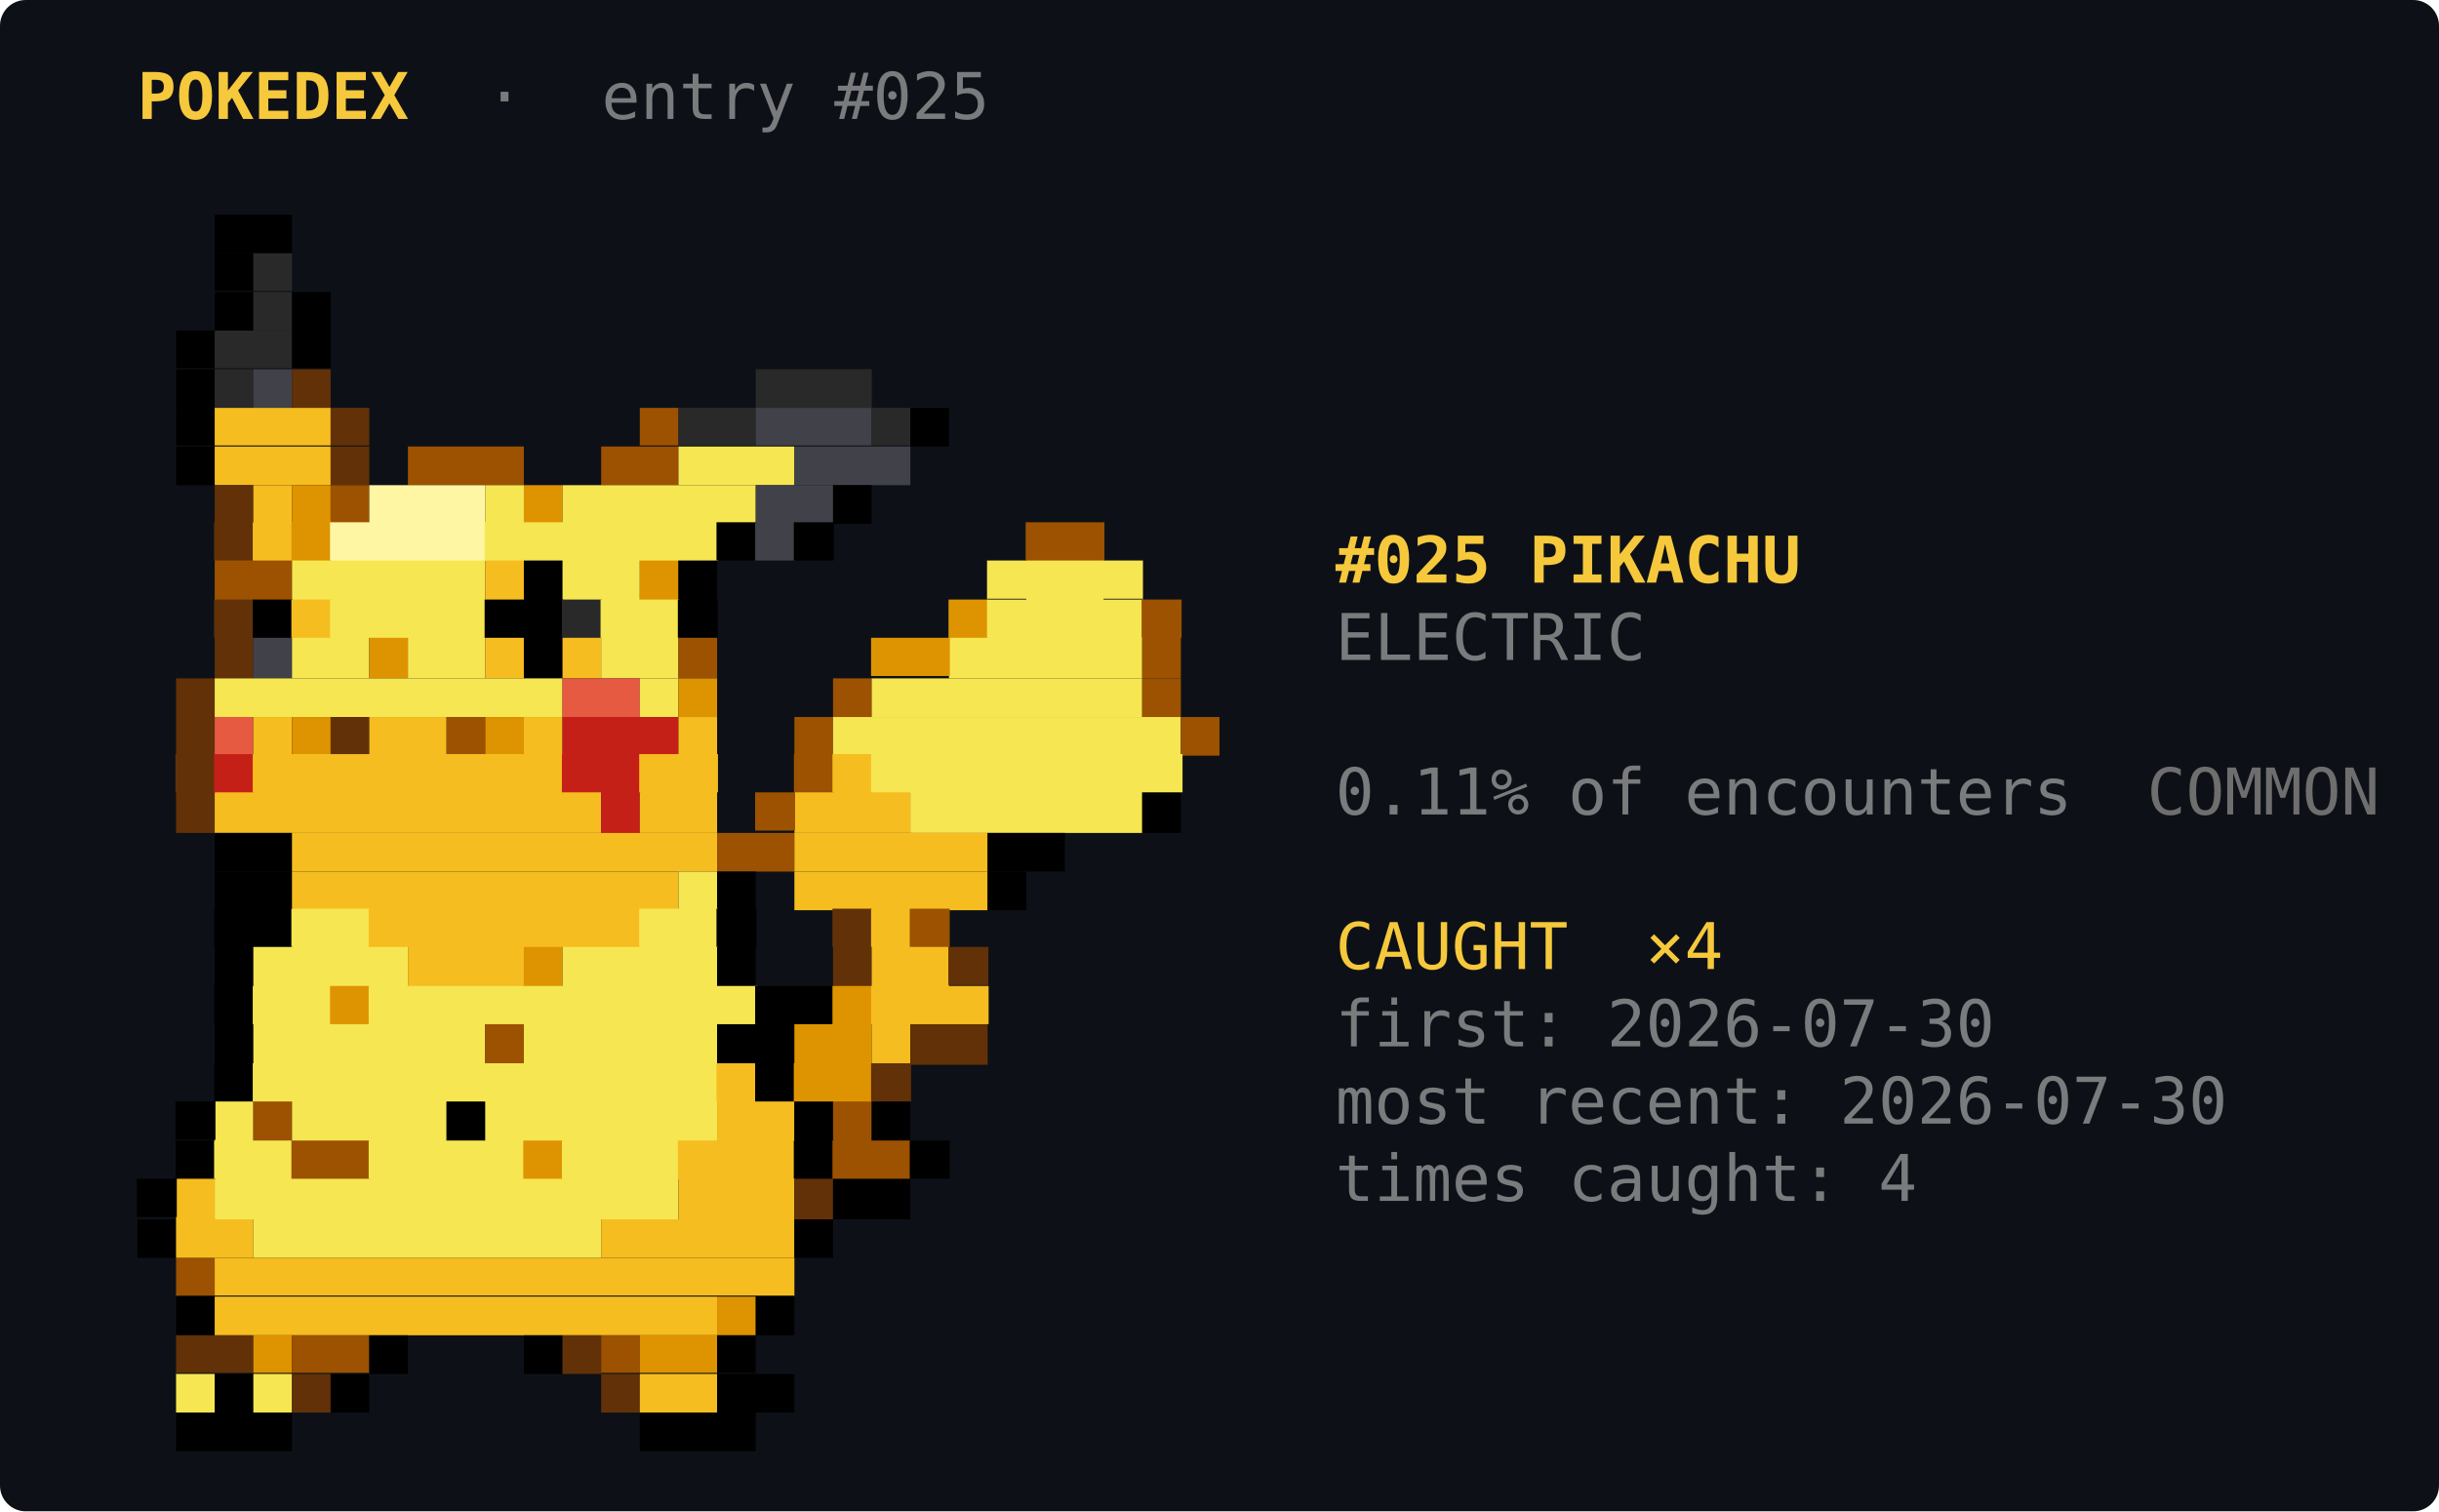
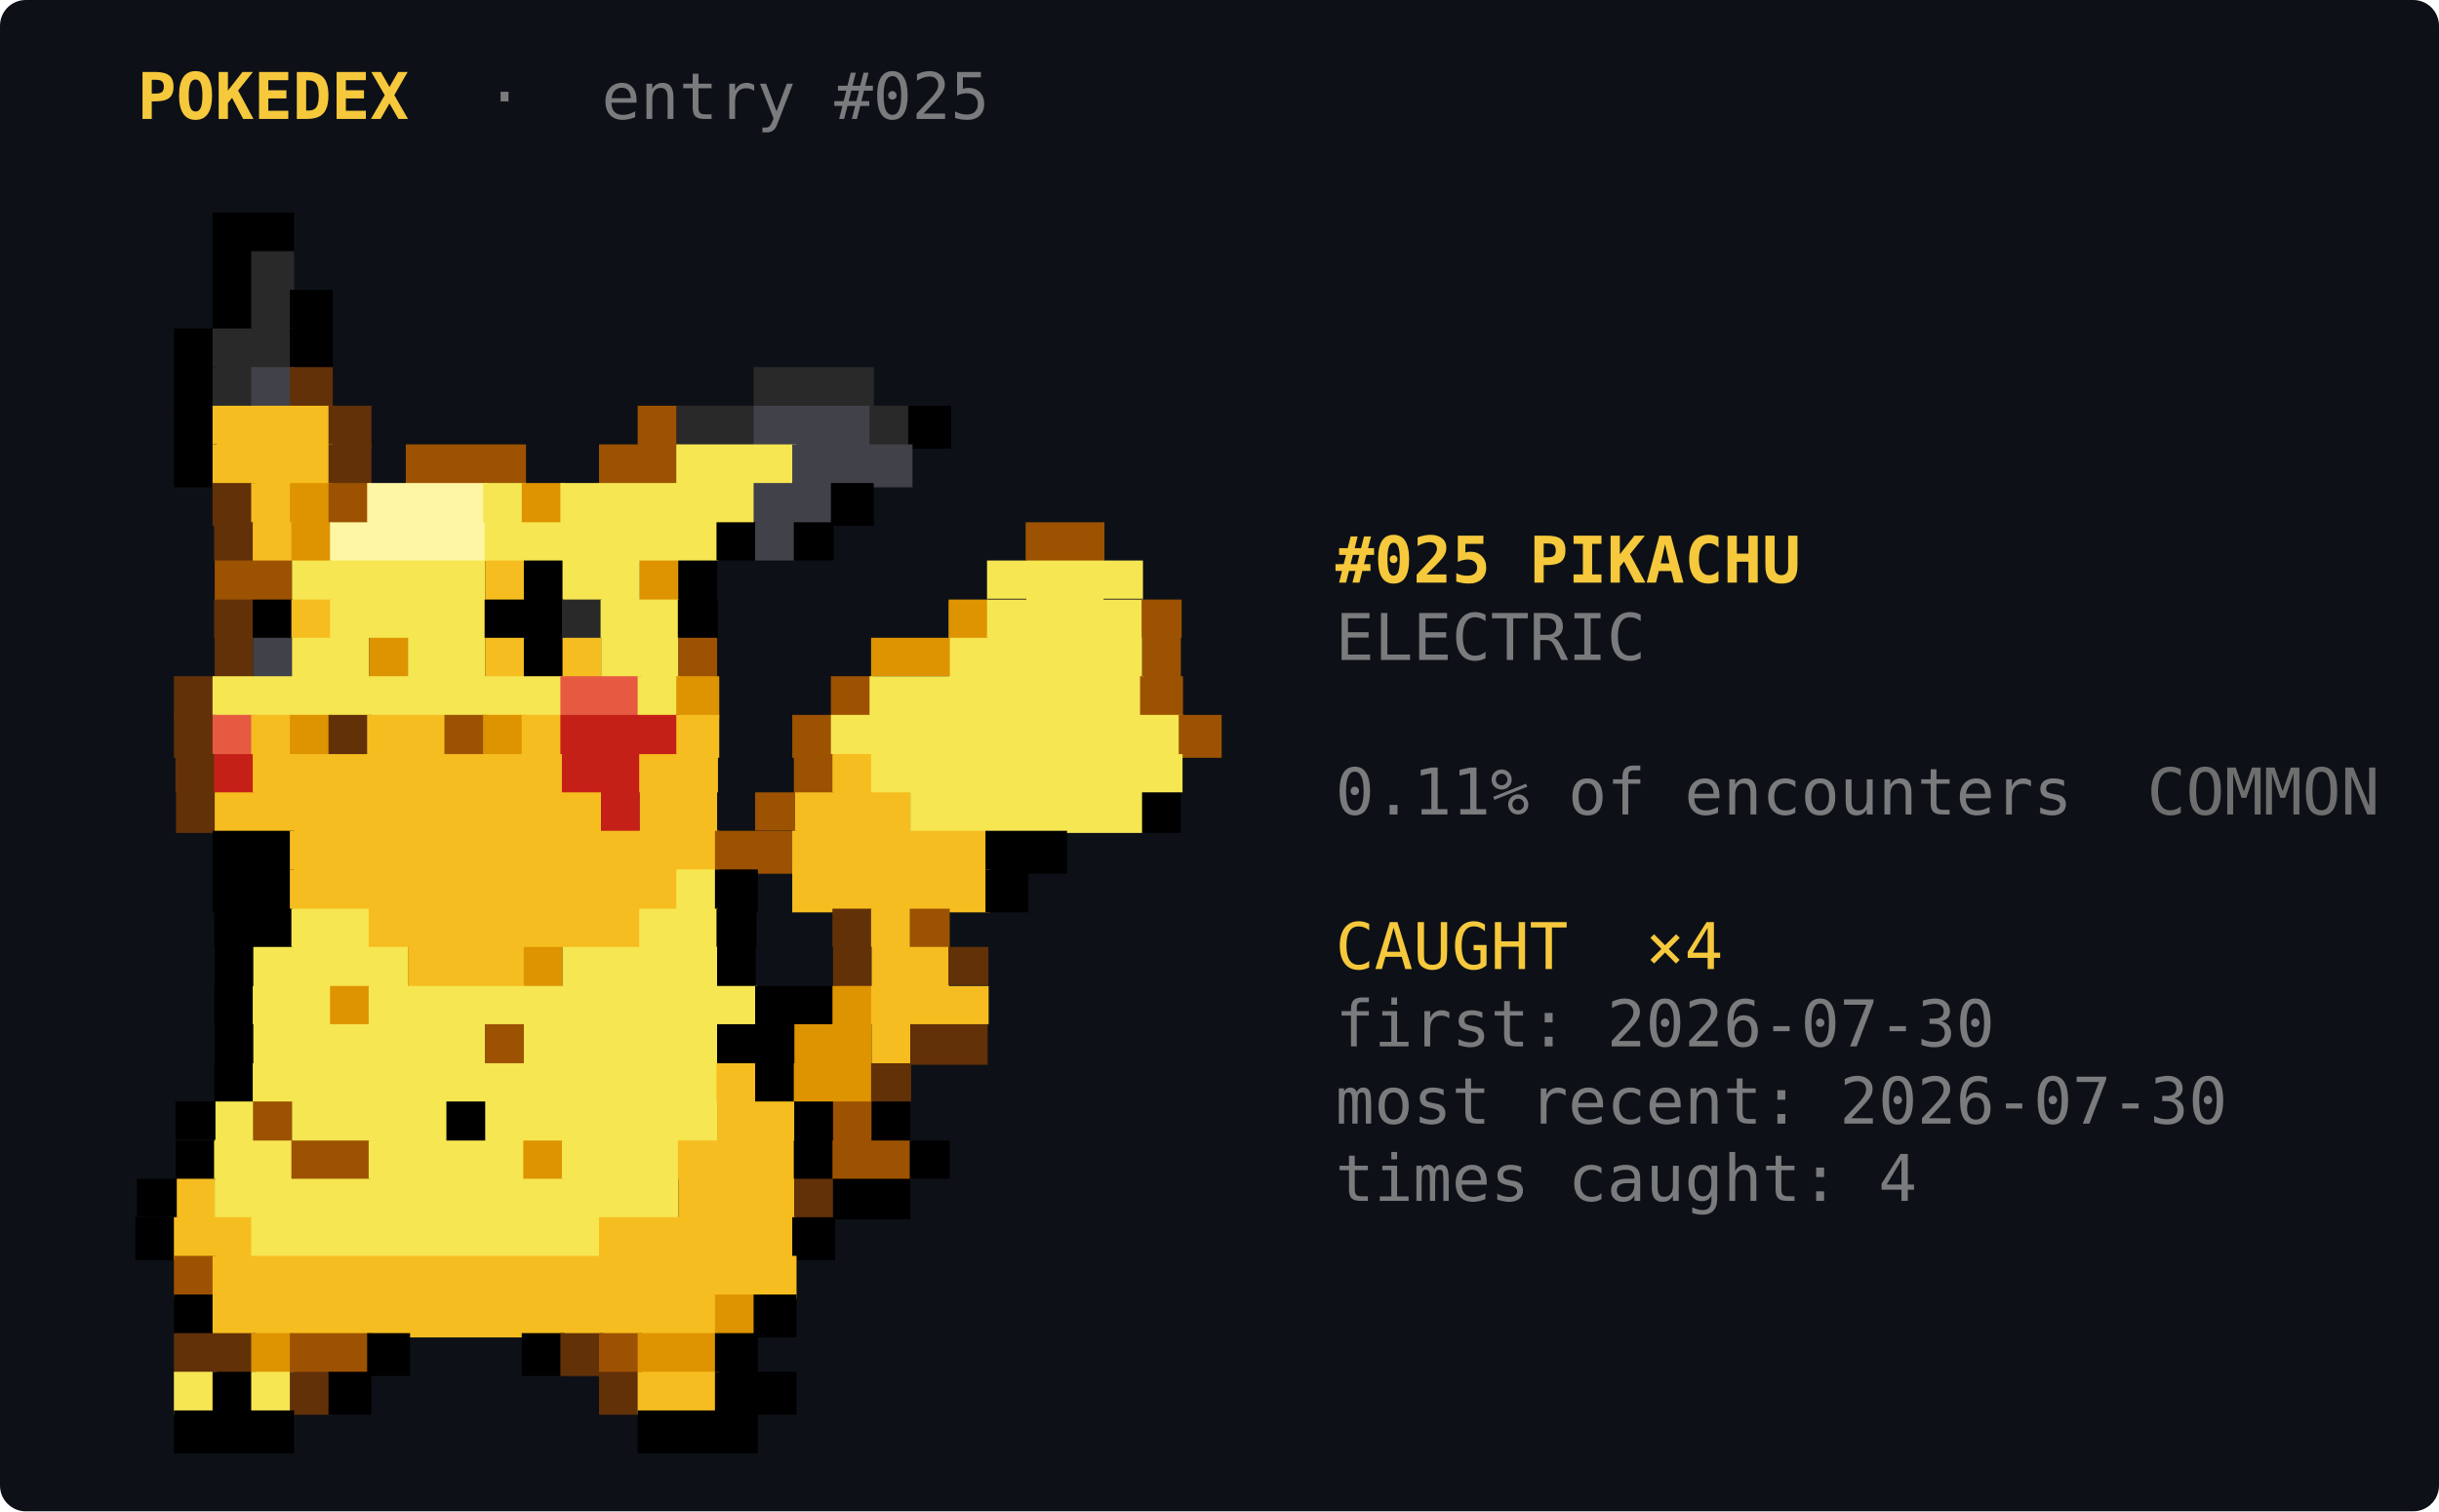
<svg xmlns="http://www.w3.org/2000/svg" width="568" height="352" viewBox="0 0 568.0 352.0" font-family="ui-monospace,SFMono-Regular,Menlo,Consolas,monospace" font-size="15">
  <rect width="100%" height="100%" fill="#0d1117" rx="6" />
  <text x="32" y="27.7" fill="#f6c83c" font-weight="bold" textLength="63" lengthAdjust="spacing" xml:space="preserve">POKEDEX</text>
  <text x="113" y="27.7" fill="#797b7d" textLength="117" lengthAdjust="spacing" xml:space="preserve">·  entry #025</text>
-   <rect x="50" y="50" width="18" height="9" fill="#000000" />
-   <rect x="50" y="59" width="9" height="9" fill="#000000" />
-   <rect x="59" y="59" width="9" height="9" fill="#292929" />
-   <rect x="50" y="67.75" width="18" height="0.5" fill="#0d1117" />
-   <rect x="50" y="68" width="9" height="9" fill="#000000" />
-   <rect x="59" y="68" width="9" height="9" fill="#292929" />
-   <rect x="68" y="68" width="9" height="9" fill="#000000" />
-   <rect x="41" y="77" width="9" height="9" fill="#000000" />
-   <rect x="50" y="77" width="18" height="9" fill="#292929" />
-   <rect x="68" y="77" width="9" height="9" fill="#000000" />
-   <rect x="41" y="85.75" width="36" height="0.5" fill="#0d1117" />
-   <rect x="41" y="86" width="9" height="9" fill="#000000" />
-   <rect x="50" y="86" width="9" height="9" fill="#292929" />
-   <rect x="59" y="86" width="9" height="9" fill="#41414a" />
-   <rect x="68" y="86" width="9" height="9" fill="#623108" />
-   <rect x="176" y="86" width="27" height="9" fill="#292929" />
-   <rect x="41" y="95" width="9" height="9" fill="#000000" />
-   <rect x="50" y="95" width="27" height="9" fill="#f6bd20" />
-   <rect x="77" y="95" width="9" height="9" fill="#623108" />
-   <rect x="149" y="95" width="9" height="9" fill="#9c5200" />
-   <rect x="158" y="95" width="18" height="9" fill="#292929" />
-   <rect x="176" y="95" width="27" height="9" fill="#41414a" />
-   <rect x="203" y="95" width="9" height="9" fill="#292929" />
-   <rect x="212" y="95" width="9" height="9" fill="#000000" />
-   <rect x="41" y="103.75" width="45" height="0.5" fill="#0d1117" />
-   <rect x="149" y="103.75" width="63" height="0.5" fill="#0d1117" />
-   <rect x="41" y="104" width="9" height="9" fill="#000000" />
-   <rect x="50" y="104" width="27" height="9" fill="#f6bd20" />
-   <rect x="77" y="104" width="9" height="9" fill="#623108" />
-   <rect x="95" y="104" width="27" height="9" fill="#9c5200" />
-   <rect x="140" y="104" width="18" height="9" fill="#9c5200" />
-   <rect x="158" y="104" width="27" height="9" fill="#f6e652" />
-   <rect x="185" y="104" width="27" height="9" fill="#41414a" />
-   <rect x="50" y="113" width="9" height="9" fill="#623108" />
-   <rect x="59" y="113" width="9" height="9" fill="#f6bd20" />
-   <rect x="68" y="113" width="9" height="9" fill="#de9400" />
-   <rect x="77" y="113" width="9" height="9" fill="#9c5200" />
-   <rect x="86" y="113" width="27" height="9" fill="#fff6a4" />
-   <rect x="113" y="113" width="9" height="9" fill="#f6e652" />
-   <rect x="122" y="113" width="9" height="9" fill="#de9400" />
-   <rect x="131" y="113" width="45" height="9" fill="#f6e652" />
-   <rect x="176" y="113" width="18" height="9" fill="#41414a" />
-   <rect x="194" y="113" width="9" height="9" fill="#000000" />
+   <rect x="49.5" y="49.5" width="19" height="10" fill="#000000" />
+   <rect x="49.5" y="58.5" width="10" height="10" fill="#000000" />
+   <rect x="58.5" y="58.5" width="10" height="10" fill="#292929" />
+   <rect x="49.5" y="67.5" width="10" height="10" fill="#000000" />
+   <rect x="58.5" y="67.5" width="10" height="10" fill="#292929" />
+   <rect x="67.5" y="67.5" width="10" height="10" fill="#000000" />
+   <rect x="40.5" y="76.5" width="10" height="10" fill="#000000" />
+   <rect x="49.5" y="76.5" width="19" height="10" fill="#292929" />
+   <rect x="67.5" y="76.5" width="10" height="10" fill="#000000" />
+   <rect x="40.5" y="85.5" width="10" height="10" fill="#000000" />
+   <rect x="49.5" y="85.5" width="10" height="10" fill="#292929" />
+   <rect x="58.5" y="85.5" width="10" height="10" fill="#41414a" />
+   <rect x="67.5" y="85.5" width="10" height="10" fill="#623108" />
+   <rect x="175.5" y="85.5" width="28" height="10" fill="#292929" />
+   <rect x="40.5" y="94.5" width="10" height="10" fill="#000000" />
+   <rect x="49.5" y="94.5" width="28" height="10" fill="#f6bd20" />
+   <rect x="76.5" y="94.5" width="10" height="10" fill="#623108" />
+   <rect x="148.5" y="94.5" width="10" height="10" fill="#9c5200" />
+   <rect x="157.5" y="94.5" width="19" height="10" fill="#292929" />
+   <rect x="175.5" y="94.5" width="28" height="10" fill="#41414a" />
+   <rect x="202.5" y="94.5" width="10" height="10" fill="#292929" />
+   <rect x="211.5" y="94.5" width="10" height="10" fill="#000000" />
+   <rect x="40.5" y="103.5" width="10" height="10" fill="#000000" />
+   <rect x="49.5" y="103.5" width="28" height="10" fill="#f6bd20" />
+   <rect x="76.5" y="103.5" width="10" height="10" fill="#623108" />
+   <rect x="94.5" y="103.5" width="28" height="10" fill="#9c5200" />
+   <rect x="139.5" y="103.5" width="19" height="10" fill="#9c5200" />
+   <rect x="157.5" y="103.5" width="28" height="10" fill="#f6e652" />
+   <rect x="184.5" y="103.5" width="28" height="10" fill="#41414a" />
+   <rect x="49.5" y="112.5" width="10" height="10" fill="#623108" />
+   <rect x="58.5" y="112.5" width="10" height="10" fill="#f6bd20" />
+   <rect x="67.5" y="112.5" width="10" height="10" fill="#de9400" />
+   <rect x="76.5" y="112.5" width="10" height="10" fill="#9c5200" />
+   <rect x="85.5" y="112.5" width="28" height="10" fill="#fff6a4" />
+   <rect x="112.5" y="112.5" width="10" height="10" fill="#f6e652" />
+   <rect x="121.5" y="112.5" width="10" height="10" fill="#de9400" />
+   <rect x="130.5" y="112.5" width="46" height="10" fill="#f6e652" />
+   <rect x="175.5" y="112.5" width="19" height="10" fill="#41414a" />
+   <rect x="193.5" y="112.5" width="10" height="10" fill="#000000" />
  <rect x="50" y="122" width="18" height="18" fill="#9c5200" />
  <rect x="68" y="122" width="45" height="18" fill="#f6e652" />
  <rect x="113" y="122" width="9" height="18" fill="#f6bd20" />
  <rect x="122" y="122" width="9" height="18" fill="#000000" />
  <rect x="131" y="122" width="18" height="18" fill="#f6e652" />
  <rect x="149" y="122" width="9" height="18" fill="#de9400" />
  <rect x="158" y="122" width="9" height="18" fill="#000000" />
  <rect x="239" y="122" width="18" height="18" fill="#f6e652" />
  <text x="50" y="135.7" fill="#623108" textLength="9" lengthAdjust="spacing" xml:space="preserve">▀</text>
  <text x="59" y="135.7" fill="#f6bd20" textLength="9" lengthAdjust="spacing" xml:space="preserve">▀</text>
  <text x="68" y="135.7" fill="#de9400" textLength="9" lengthAdjust="spacing" xml:space="preserve">▀</text>
  <text x="77" y="135.7" fill="#fff6a4" textLength="36" lengthAdjust="spacing" xml:space="preserve">▀▀▀▀</text>
  <text x="113" y="135.7" fill="#f6e652" textLength="54" lengthAdjust="spacing" xml:space="preserve">▀▀▀▀▀▀</text>
  <text x="167" y="135.7" fill="#000000" textLength="9" lengthAdjust="spacing" xml:space="preserve">▀</text>
  <text x="176" y="135.7" fill="#41414a" textLength="9" lengthAdjust="spacing" xml:space="preserve">▀</text>
  <text x="185" y="135.7" fill="#000000" textLength="9" lengthAdjust="spacing" xml:space="preserve">▀</text>
  <text x="230" y="135.7" fill="#f6e652" textLength="9" lengthAdjust="spacing" xml:space="preserve">▄</text>
  <text x="239" y="135.7" fill="#9c5200" textLength="18" lengthAdjust="spacing" xml:space="preserve">▀▀</text>
  <text x="257" y="135.7" fill="#f6e652" textLength="9" lengthAdjust="spacing" xml:space="preserve">▄</text>
  <text x="311" y="135.7" fill="#f6c83c" font-weight="bold" textLength="108" lengthAdjust="spacing" xml:space="preserve">#025 PIKACHU</text>
  <rect x="50" y="140" width="9" height="18" fill="#623108" />
  <rect x="59" y="140" width="9" height="18" fill="#41414a" />
  <rect x="68" y="140" width="18" height="18" fill="#f6e652" />
  <rect x="86" y="140" width="9" height="18" fill="#de9400" />
  <rect x="95" y="140" width="18" height="18" fill="#f6e652" />
  <rect x="113" y="140" width="9" height="18" fill="#f6bd20" />
  <rect x="122" y="140" width="9" height="18" fill="#000000" />
  <rect x="131" y="140" width="9" height="18" fill="#f6bd20" />
  <rect x="140" y="140" width="18" height="18" fill="#f6e652" />
  <rect x="158" y="140" width="9" height="18" fill="#9c5200" />
  <rect x="221" y="140" width="45" height="18" fill="#f6e652" />
  <rect x="266" y="140" width="9" height="18" fill="#9c5200" />
  <text x="50" y="153.7" fill="#623108" textLength="9" lengthAdjust="spacing" xml:space="preserve">▀</text>
  <text x="59" y="153.7" fill="#000000" textLength="9" lengthAdjust="spacing" xml:space="preserve">▀</text>
  <text x="68" y="153.7" fill="#f6bd20" textLength="9" lengthAdjust="spacing" xml:space="preserve">▀</text>
  <text x="77" y="153.7" fill="#f6e652" textLength="36" lengthAdjust="spacing" xml:space="preserve">▀▀▀▀</text>
  <text x="113" y="153.7" fill="#000000" textLength="18" lengthAdjust="spacing" xml:space="preserve">▀▀</text>
  <text x="131" y="153.7" fill="#292929" textLength="9" lengthAdjust="spacing" xml:space="preserve">▀</text>
  <text x="140" y="153.7" fill="#f6e652" textLength="18" lengthAdjust="spacing" xml:space="preserve">▀▀</text>
  <text x="158" y="153.7" fill="#000000" textLength="9" lengthAdjust="spacing" xml:space="preserve">▀</text>
  <text x="203" y="153.7" fill="#de9400" textLength="27" lengthAdjust="spacing" xml:space="preserve">▄▄▀</text>
  <text x="230" y="153.7" fill="#f6e652" textLength="36" lengthAdjust="spacing" xml:space="preserve">▀▀▀▀</text>
  <text x="266" y="153.7" fill="#9c5200" textLength="9" lengthAdjust="spacing" xml:space="preserve">▀</text>
  <text x="311" y="153.7" fill="#797b7d" textLength="72" lengthAdjust="spacing" xml:space="preserve">ELECTRIC</text>
-   <rect x="41" y="158" width="9" height="9" fill="#623108" />
-   <rect x="50" y="158" width="81" height="9" fill="#f6e652" />
-   <rect x="131" y="158" width="18" height="9" fill="#e65a41" />
-   <rect x="149" y="158" width="9" height="9" fill="#f6e652" />
-   <rect x="158" y="158" width="9" height="9" fill="#de9400" />
-   <rect x="194" y="158" width="9" height="9" fill="#9c5200" />
-   <rect x="203" y="158" width="63" height="9" fill="#f6e652" />
-   <rect x="266" y="158" width="9" height="9" fill="#9c5200" />
-   <rect x="41" y="167" width="9" height="9" fill="#623108" />
-   <rect x="50" y="167" width="9" height="9" fill="#e65a41" />
-   <rect x="59" y="167" width="9" height="9" fill="#f6bd20" />
-   <rect x="68" y="167" width="9" height="9" fill="#de9400" />
-   <rect x="77" y="167" width="9" height="9" fill="#623108" />
-   <rect x="86" y="167" width="18" height="9" fill="#f6bd20" />
-   <rect x="104" y="167" width="9" height="9" fill="#9c5200" />
-   <rect x="113" y="167" width="9" height="9" fill="#de9400" />
-   <rect x="122" y="167" width="9" height="9" fill="#f6bd20" />
-   <rect x="131" y="167" width="27" height="9" fill="#c52018" />
-   <rect x="158" y="167" width="9" height="9" fill="#f6bd20" />
-   <rect x="185" y="167" width="9" height="9" fill="#9c5200" />
-   <rect x="194" y="167" width="81" height="9" fill="#f6e652" />
-   <rect x="275" y="167" width="9" height="9" fill="#9c5200" />
+   <rect x="40.5" y="157.5" width="10" height="10" fill="#623108" />
+   <rect x="49.5" y="157.5" width="82" height="10" fill="#f6e652" />
+   <rect x="130.5" y="157.5" width="19" height="10" fill="#e65a41" />
+   <rect x="148.5" y="157.5" width="10" height="10" fill="#f6e652" />
+   <rect x="157.5" y="157.5" width="10" height="10" fill="#de9400" />
+   <rect x="193.5" y="157.5" width="10" height="10" fill="#9c5200" />
+   <rect x="202.5" y="157.5" width="64" height="10" fill="#f6e652" />
+   <rect x="265.5" y="157.5" width="10" height="10" fill="#9c5200" />
+   <rect x="40.5" y="166.5" width="10" height="10" fill="#623108" />
+   <rect x="49.5" y="166.5" width="10" height="10" fill="#e65a41" />
+   <rect x="58.5" y="166.5" width="10" height="10" fill="#f6bd20" />
+   <rect x="67.5" y="166.5" width="10" height="10" fill="#de9400" />
+   <rect x="76.5" y="166.5" width="10" height="10" fill="#623108" />
+   <rect x="85.5" y="166.5" width="19" height="10" fill="#f6bd20" />
+   <rect x="103.5" y="166.5" width="10" height="10" fill="#9c5200" />
+   <rect x="112.5" y="166.5" width="10" height="10" fill="#de9400" />
+   <rect x="121.5" y="166.5" width="10" height="10" fill="#f6bd20" />
+   <rect x="130.5" y="166.5" width="28" height="10" fill="#c52018" />
+   <rect x="157.5" y="166.5" width="10" height="10" fill="#f6bd20" />
+   <rect x="184.5" y="166.5" width="10" height="10" fill="#9c5200" />
+   <rect x="193.5" y="166.5" width="82" height="10" fill="#f6e652" />
+   <rect x="274.5" y="166.5" width="10" height="10" fill="#9c5200" />
  <rect x="41" y="176" width="9" height="18" fill="#623108" />
  <rect x="50" y="176" width="90" height="18" fill="#f6bd20" />
  <rect x="140" y="176" width="9" height="18" fill="#c52018" />
  <rect x="149" y="176" width="18" height="18" fill="#f6bd20" />
  <rect x="185" y="176" width="27" height="18" fill="#f6bd20" />
  <rect x="212" y="176" width="54" height="18" fill="#f6e652" />
  <rect x="266" y="176" width="9" height="18" fill="#000000" />
  <text x="41" y="189.7" fill="#623108" textLength="9" lengthAdjust="spacing" xml:space="preserve">▀</text>
  <text x="50" y="189.7" fill="#c52018" textLength="9" lengthAdjust="spacing" xml:space="preserve">▀</text>
  <text x="59" y="189.7" fill="#f6bd20" textLength="72" lengthAdjust="spacing" xml:space="preserve">▀▀▀▀▀▀▀▀</text>
  <text x="131" y="189.7" fill="#c52018" textLength="18" lengthAdjust="spacing" xml:space="preserve">▀▀</text>
  <text x="149" y="189.7" fill="#f6bd20" textLength="18" lengthAdjust="spacing" xml:space="preserve">▀▀</text>
  <text x="176" y="189.7" fill="#9c5200" textLength="18" lengthAdjust="spacing" xml:space="preserve">▄▀</text>
  <text x="194" y="189.7" fill="#f6bd20" textLength="9" lengthAdjust="spacing" xml:space="preserve">▀</text>
  <text x="203" y="189.7" fill="#f6e652" textLength="72" lengthAdjust="spacing" xml:space="preserve">▀▀▀▀▀▀▀▀</text>
  <text x="311" y="189.7" fill="#797b7d" textLength="171" lengthAdjust="spacing" xml:space="preserve">0.11% of encounters</text>
  <text x="500" y="189.7" fill="#6e6e6e" textLength="54" lengthAdjust="spacing" xml:space="preserve">COMMON</text>
-   <rect x="50" y="194" width="18" height="9" fill="#000000" />
-   <rect x="68" y="194" width="99" height="9" fill="#f6bd20" />
-   <rect x="167" y="194" width="18" height="9" fill="#9c5200" />
-   <rect x="185" y="194" width="45" height="9" fill="#f6bd20" />
-   <rect x="230" y="194" width="18" height="9" fill="#000000" />
-   <rect x="50" y="203" width="18" height="9" fill="#000000" />
-   <rect x="68" y="203" width="90" height="9" fill="#f6bd20" />
-   <rect x="158" y="203" width="9" height="9" fill="#f6e652" />
-   <rect x="167" y="203" width="9" height="9" fill="#000000" />
-   <rect x="185" y="203" width="45" height="9" fill="#f6bd20" />
-   <rect x="230" y="203" width="9" height="9" fill="#000000" />
+   <rect x="49.5" y="193.5" width="19" height="10" fill="#000000" />
+   <rect x="67.5" y="193.5" width="100" height="10" fill="#f6bd20" />
+   <rect x="166.5" y="193.5" width="19" height="10" fill="#9c5200" />
+   <rect x="184.5" y="193.5" width="46" height="10" fill="#f6bd20" />
+   <rect x="229.5" y="193.5" width="19" height="10" fill="#000000" />
+   <rect x="49.5" y="202.5" width="19" height="10" fill="#000000" />
+   <rect x="67.5" y="202.5" width="91" height="10" fill="#f6bd20" />
+   <rect x="157.5" y="202.5" width="10" height="10" fill="#f6e652" />
+   <rect x="166.5" y="202.5" width="10" height="10" fill="#000000" />
+   <rect x="184.5" y="202.5" width="46" height="10" fill="#f6bd20" />
+   <rect x="229.5" y="202.5" width="10" height="10" fill="#000000" />
  <rect x="50" y="212" width="9" height="18" fill="#000000" />
  <rect x="59" y="212" width="36" height="18" fill="#f6e652" />
  <rect x="95" y="212" width="27" height="18" fill="#f6bd20" />
  <rect x="122" y="212" width="9" height="18" fill="#de9400" />
  <rect x="131" y="212" width="36" height="18" fill="#f6e652" />
  <rect x="167" y="212" width="9" height="18" fill="#000000" />
  <rect x="194" y="212" width="9" height="18" fill="#623108" />
  <rect x="203" y="212" width="18" height="18" fill="#f6bd20" />
  <text x="50" y="225.7" fill="#000000" textLength="18" lengthAdjust="spacing" xml:space="preserve">▀▀</text>
  <text x="68" y="225.7" fill="#f6e652" textLength="18" lengthAdjust="spacing" xml:space="preserve">▀▀</text>
  <text x="86" y="225.7" fill="#f6bd20" textLength="63" lengthAdjust="spacing" xml:space="preserve">▀▀▀▀▀▀▀</text>
  <text x="149" y="225.7" fill="#f6e652" textLength="18" lengthAdjust="spacing" xml:space="preserve">▀▀</text>
  <text x="167" y="225.7" fill="#000000" textLength="9" lengthAdjust="spacing" xml:space="preserve">▀</text>
  <text x="194" y="225.7" fill="#623108" textLength="9" lengthAdjust="spacing" xml:space="preserve">▀</text>
  <text x="203" y="225.7" fill="#f6bd20" textLength="9" lengthAdjust="spacing" xml:space="preserve">▀</text>
  <text x="212" y="225.7" fill="#9c5200" textLength="9" lengthAdjust="spacing" xml:space="preserve">▀</text>
  <text x="221" y="225.7" fill="#623108" textLength="9" lengthAdjust="spacing" xml:space="preserve">▄</text>
  <text x="311" y="225.7" fill="#f6c83c" textLength="90" lengthAdjust="spacing" xml:space="preserve">CAUGHT  ×4</text>
  <rect x="50" y="230" width="9" height="18" fill="#000000" />
  <rect x="59" y="230" width="54" height="18" fill="#f6e652" />
  <rect x="113" y="230" width="9" height="18" fill="#9c5200" />
  <rect x="122" y="230" width="45" height="18" fill="#f6e652" />
  <rect x="167" y="230" width="18" height="18" fill="#000000" />
  <rect x="185" y="230" width="18" height="18" fill="#de9400" />
  <rect x="203" y="230" width="9" height="18" fill="#f6bd20" />
  <rect x="212" y="230" width="18" height="18" fill="#623108" />
  <text x="50" y="243.7" fill="#000000" textLength="9" lengthAdjust="spacing" xml:space="preserve">▀</text>
  <text x="59" y="243.7" fill="#f6e652" textLength="18" lengthAdjust="spacing" xml:space="preserve">▀▀</text>
  <text x="77" y="243.7" fill="#de9400" textLength="9" lengthAdjust="spacing" xml:space="preserve">▀</text>
  <text x="86" y="243.7" fill="#f6e652" textLength="90" lengthAdjust="spacing" xml:space="preserve">▀▀▀▀▀▀▀▀▀▀</text>
  <text x="176" y="243.7" fill="#000000" textLength="18" lengthAdjust="spacing" xml:space="preserve">▀▀</text>
  <text x="194" y="243.7" fill="#de9400" textLength="9" lengthAdjust="spacing" xml:space="preserve">▀</text>
  <text x="203" y="243.7" fill="#f6bd20" textLength="27" lengthAdjust="spacing" xml:space="preserve">▀▀▀</text>
  <text x="311" y="243.7" fill="#797b7d" textLength="153" lengthAdjust="spacing" xml:space="preserve">first: 2026-07-30</text>
  <rect x="50" y="248" width="9" height="18" fill="#f6e652" />
  <rect x="59" y="248" width="9" height="18" fill="#9c5200" />
  <rect x="68" y="248" width="36" height="18" fill="#f6e652" />
  <rect x="104" y="248" width="9" height="18" fill="#000000" />
  <rect x="113" y="248" width="54" height="18" fill="#f6e652" />
  <rect x="167" y="248" width="18" height="18" fill="#f6bd20" />
  <rect x="185" y="248" width="9" height="18" fill="#000000" />
  <rect x="194" y="248" width="9" height="18" fill="#9c5200" />
  <rect x="203" y="248" width="9" height="18" fill="#000000" />
  <text x="41" y="261.7" fill="#000000" textLength="18" lengthAdjust="spacing" xml:space="preserve">▄▀</text>
  <text x="59" y="261.7" fill="#f6e652" textLength="108" lengthAdjust="spacing" xml:space="preserve">▀▀▀▀▀▀▀▀▀▀▀▀</text>
  <text x="167" y="261.7" fill="#f6bd20" textLength="9" lengthAdjust="spacing" xml:space="preserve">▀</text>
  <text x="176" y="261.7" fill="#000000" textLength="9" lengthAdjust="spacing" xml:space="preserve">▀</text>
  <text x="185" y="261.7" fill="#de9400" textLength="18" lengthAdjust="spacing" xml:space="preserve">▀▀</text>
  <text x="203" y="261.7" fill="#623108" textLength="9" lengthAdjust="spacing" xml:space="preserve">▀</text>
  <text x="311" y="261.7" fill="#797b7d" textLength="207" lengthAdjust="spacing" xml:space="preserve">most recent: 2026-07-30</text>
  <rect x="41" y="266" width="9" height="18" fill="#f6bd20" />
  <rect x="50" y="266" width="108" height="18" fill="#f6e652" />
  <rect x="158" y="266" width="27" height="18" fill="#f6bd20" />
  <rect x="185" y="266" width="9" height="18" fill="#623108" />
  <rect x="194" y="266" width="18" height="18" fill="#000000" />
  <text x="32" y="279.7" fill="#000000" textLength="18" lengthAdjust="spacing" xml:space="preserve">▄▀</text>
  <text x="50" y="279.7" fill="#f6e652" textLength="18" lengthAdjust="spacing" xml:space="preserve">▀▀</text>
  <text x="68" y="279.7" fill="#9c5200" textLength="18" lengthAdjust="spacing" xml:space="preserve">▀▀</text>
  <text x="86" y="279.7" fill="#f6e652" textLength="36" lengthAdjust="spacing" xml:space="preserve">▀▀▀▀</text>
  <text x="122" y="279.7" fill="#de9400" textLength="9" lengthAdjust="spacing" xml:space="preserve">▀</text>
  <text x="131" y="279.7" fill="#f6e652" textLength="27" lengthAdjust="spacing" xml:space="preserve">▀▀▀</text>
  <text x="158" y="279.7" fill="#f6bd20" textLength="27" lengthAdjust="spacing" xml:space="preserve">▀▀▀</text>
  <text x="185" y="279.7" fill="#000000" textLength="9" lengthAdjust="spacing" xml:space="preserve">▀</text>
  <text x="194" y="279.7" fill="#9c5200" textLength="18" lengthAdjust="spacing" xml:space="preserve">▀▀</text>
  <text x="212" y="279.7" fill="#000000" textLength="9" lengthAdjust="spacing" xml:space="preserve">▀</text>
  <text x="311" y="279.7" fill="#797b7d" textLength="135" lengthAdjust="spacing" xml:space="preserve">times caught: 4</text>
-   <rect x="32" y="284" width="9" height="9" fill="#000000" />
-   <rect x="41" y="284" width="18" height="9" fill="#f6bd20" />
-   <rect x="59" y="284" width="81" height="9" fill="#f6e652" />
-   <rect x="140" y="284" width="45" height="9" fill="#f6bd20" />
-   <rect x="185" y="284" width="9" height="9" fill="#000000" />
-   <rect x="41" y="293" width="9" height="9" fill="#9c5200" />
-   <rect x="50" y="293" width="135" height="9" fill="#f6bd20" />
-   <rect x="41" y="301.75" width="144" height="0.5" fill="#0d1117" />
-   <rect x="41" y="302" width="9" height="9" fill="#000000" />
-   <rect x="50" y="302" width="117" height="9" fill="#f6bd20" />
-   <rect x="167" y="302" width="9" height="9" fill="#de9400" />
-   <rect x="176" y="302" width="9" height="9" fill="#000000" />
-   <rect x="41" y="311" width="18" height="9" fill="#623108" />
-   <rect x="59" y="311" width="9" height="9" fill="#de9400" />
-   <rect x="68" y="311" width="18" height="9" fill="#9c5200" />
-   <rect x="86" y="311" width="9" height="9" fill="#000000" />
-   <rect x="122" y="311" width="9" height="9" fill="#000000" />
-   <rect x="131" y="311" width="9" height="9" fill="#623108" />
-   <rect x="140" y="311" width="9" height="9" fill="#9c5200" />
-   <rect x="149" y="311" width="18" height="9" fill="#de9400" />
-   <rect x="167" y="311" width="9" height="9" fill="#000000" />
-   <rect x="41" y="319.75" width="45" height="0.5" fill="#0d1117" />
-   <rect x="140" y="319.75" width="36" height="0.5" fill="#0d1117" />
-   <rect x="41" y="320" width="9" height="9" fill="#f6e652" />
-   <rect x="50" y="320" width="9" height="9" fill="#000000" />
-   <rect x="59" y="320" width="9" height="9" fill="#f6e652" />
-   <rect x="68" y="320" width="9" height="9" fill="#623108" />
-   <rect x="77" y="320" width="9" height="9" fill="#000000" />
-   <rect x="140" y="320" width="9" height="9" fill="#623108" />
-   <rect x="149" y="320" width="18" height="9" fill="#f6bd20" />
-   <rect x="167" y="320" width="18" height="9" fill="#000000" />
-   <rect x="41" y="329" width="27" height="9" fill="#000000" />
-   <rect x="149" y="329" width="27" height="9" fill="#000000" />
+   <rect x="31.5" y="283.5" width="10" height="10" fill="#000000" />
+   <rect x="40.5" y="283.5" width="19" height="10" fill="#f6bd20" />
+   <rect x="58.5" y="283.5" width="82" height="10" fill="#f6e652" />
+   <rect x="139.5" y="283.5" width="46" height="10" fill="#f6bd20" />
+   <rect x="184.5" y="283.5" width="10" height="10" fill="#000000" />
+   <rect x="40.5" y="292.5" width="10" height="10" fill="#9c5200" />
+   <rect x="49.5" y="292.5" width="136" height="10" fill="#f6bd20" />
+   <rect x="40.5" y="301.5" width="10" height="10" fill="#000000" />
+   <rect x="49.5" y="301.5" width="118" height="10" fill="#f6bd20" />
+   <rect x="166.5" y="301.5" width="10" height="10" fill="#de9400" />
+   <rect x="175.5" y="301.5" width="10" height="10" fill="#000000" />
+   <rect x="40.5" y="310.5" width="19" height="10" fill="#623108" />
+   <rect x="58.5" y="310.5" width="10" height="10" fill="#de9400" />
+   <rect x="67.5" y="310.5" width="19" height="10" fill="#9c5200" />
+   <rect x="85.5" y="310.5" width="10" height="10" fill="#000000" />
+   <rect x="121.5" y="310.5" width="10" height="10" fill="#000000" />
+   <rect x="130.5" y="310.5" width="10" height="10" fill="#623108" />
+   <rect x="139.5" y="310.5" width="10" height="10" fill="#9c5200" />
+   <rect x="148.5" y="310.5" width="19" height="10" fill="#de9400" />
+   <rect x="166.5" y="310.5" width="10" height="10" fill="#000000" />
+   <rect x="40.5" y="319.5" width="10" height="10" fill="#f6e652" />
+   <rect x="49.5" y="319.5" width="10" height="10" fill="#000000" />
+   <rect x="58.5" y="319.5" width="10" height="10" fill="#f6e652" />
+   <rect x="67.5" y="319.5" width="10" height="10" fill="#623108" />
+   <rect x="76.5" y="319.5" width="10" height="10" fill="#000000" />
+   <rect x="139.5" y="319.5" width="10" height="10" fill="#623108" />
+   <rect x="148.5" y="319.5" width="19" height="10" fill="#f6bd20" />
+   <rect x="166.5" y="319.5" width="19" height="10" fill="#000000" />
+   <rect x="40.5" y="328.5" width="28" height="10" fill="#000000" />
+   <rect x="148.5" y="328.5" width="28" height="10" fill="#000000" />
</svg>
